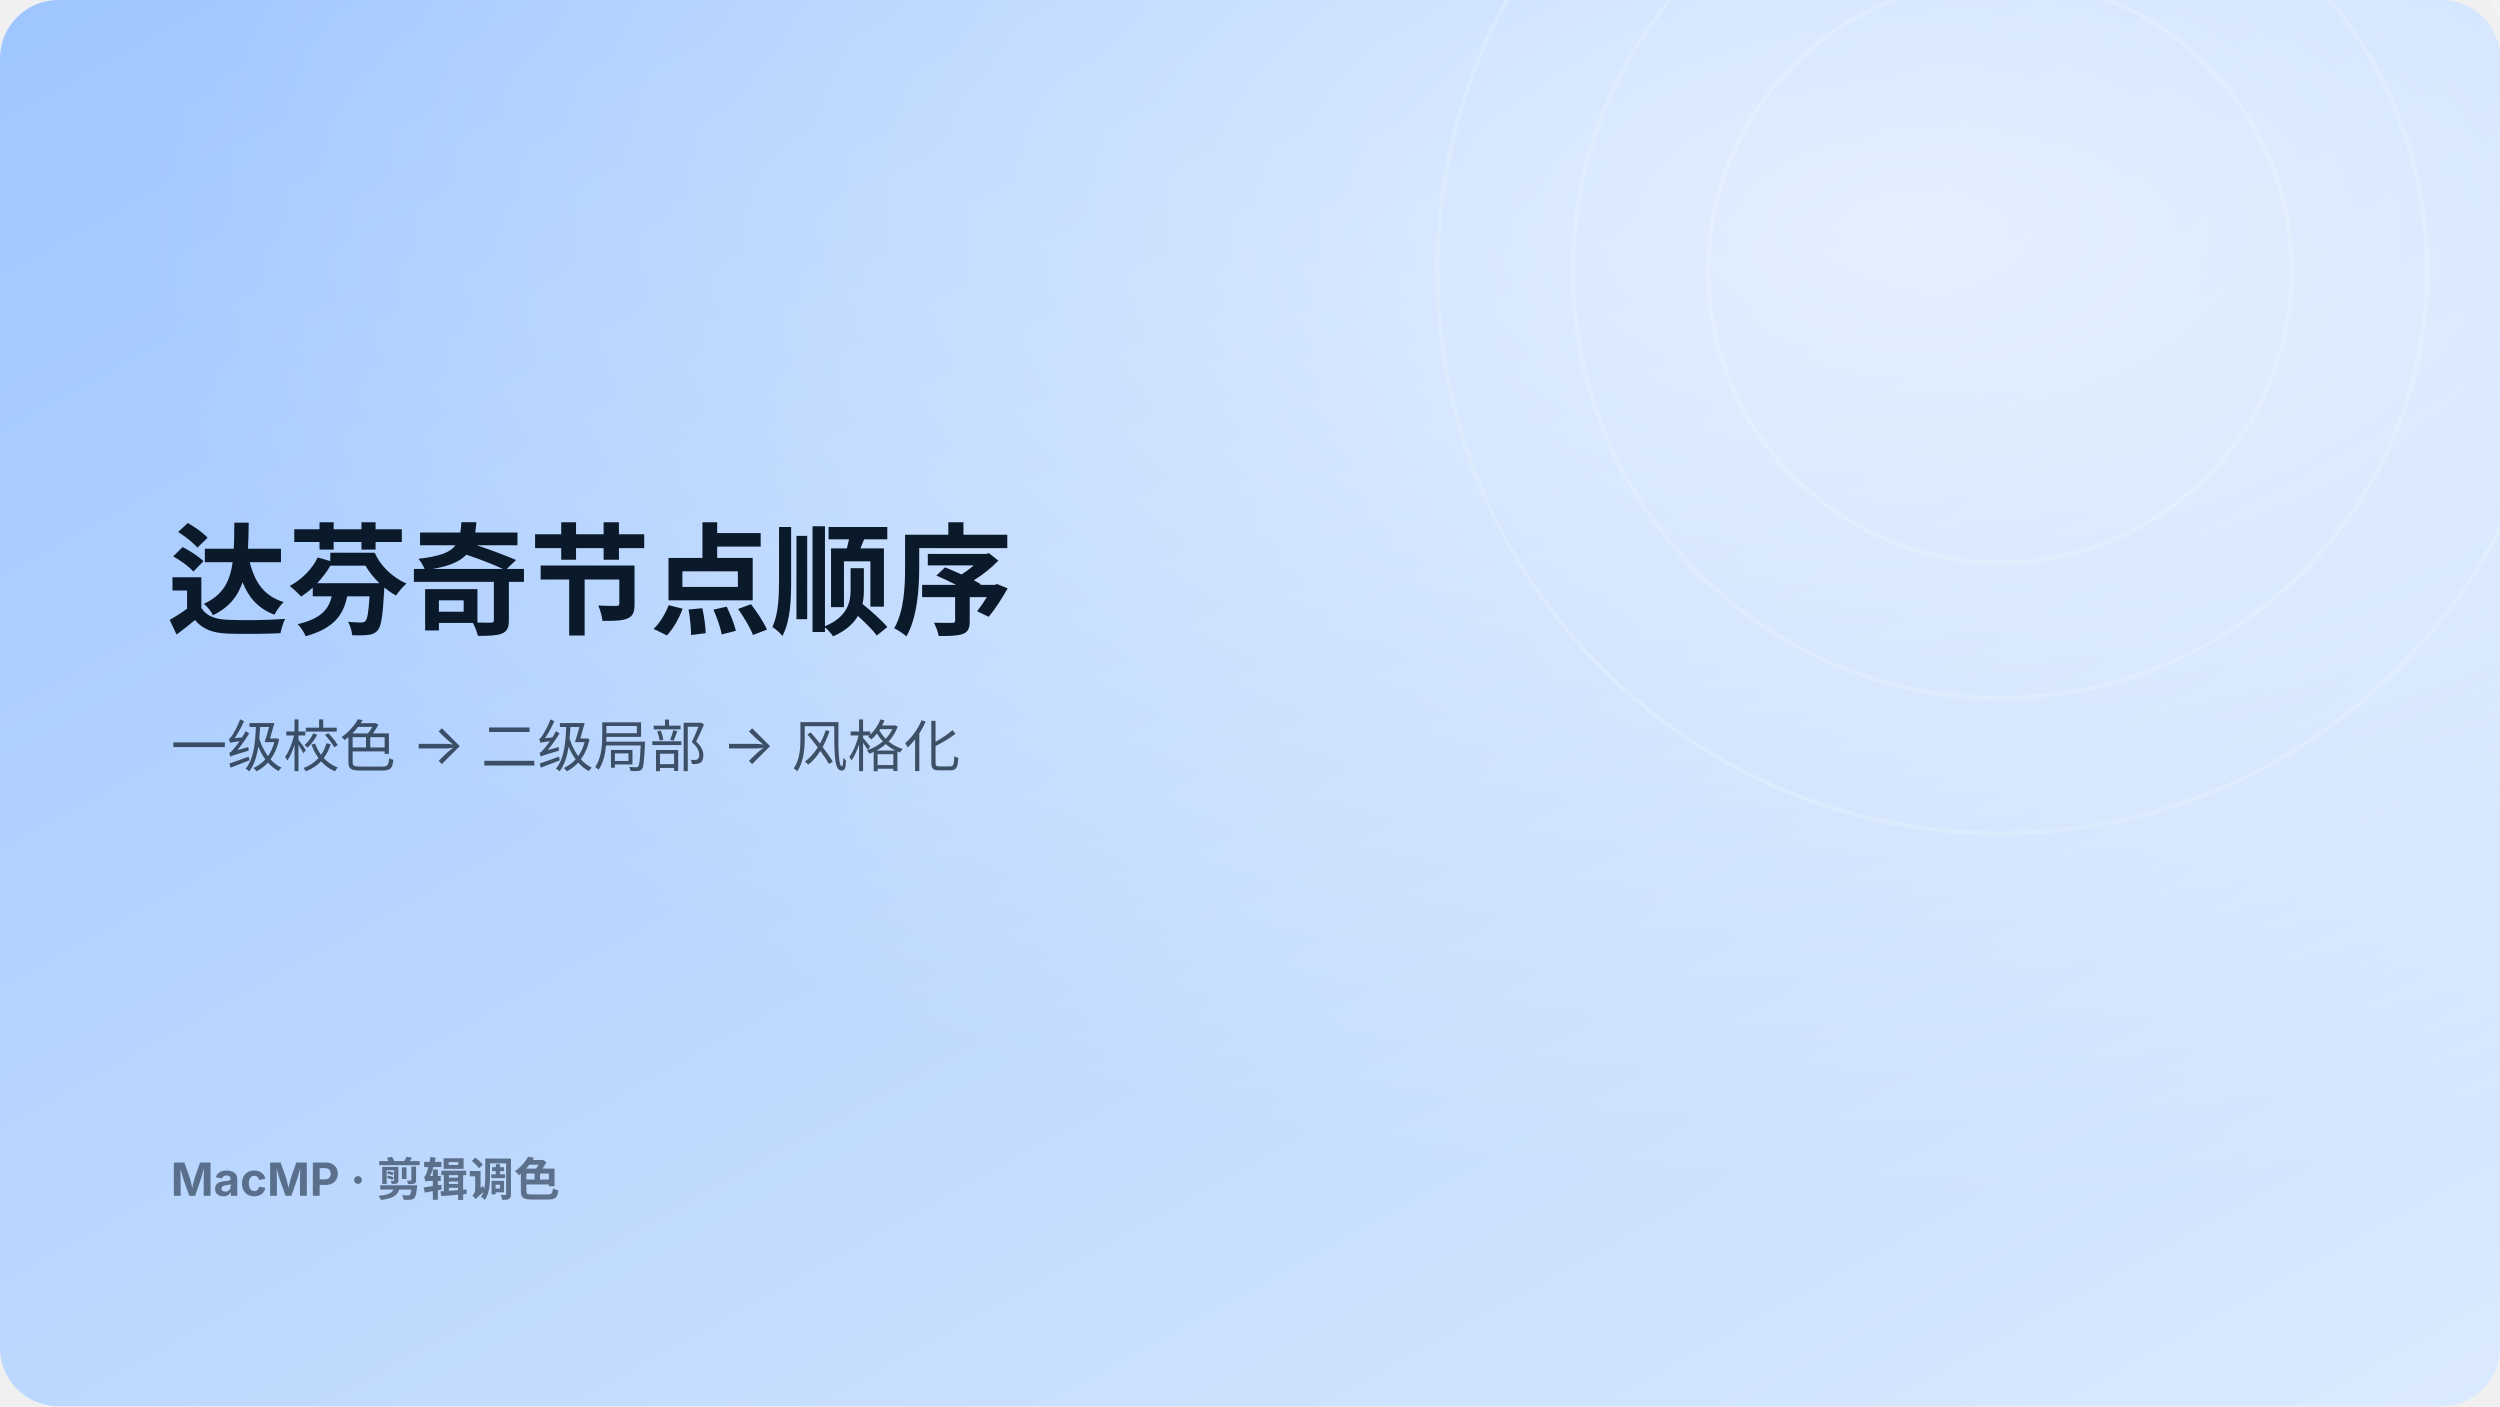
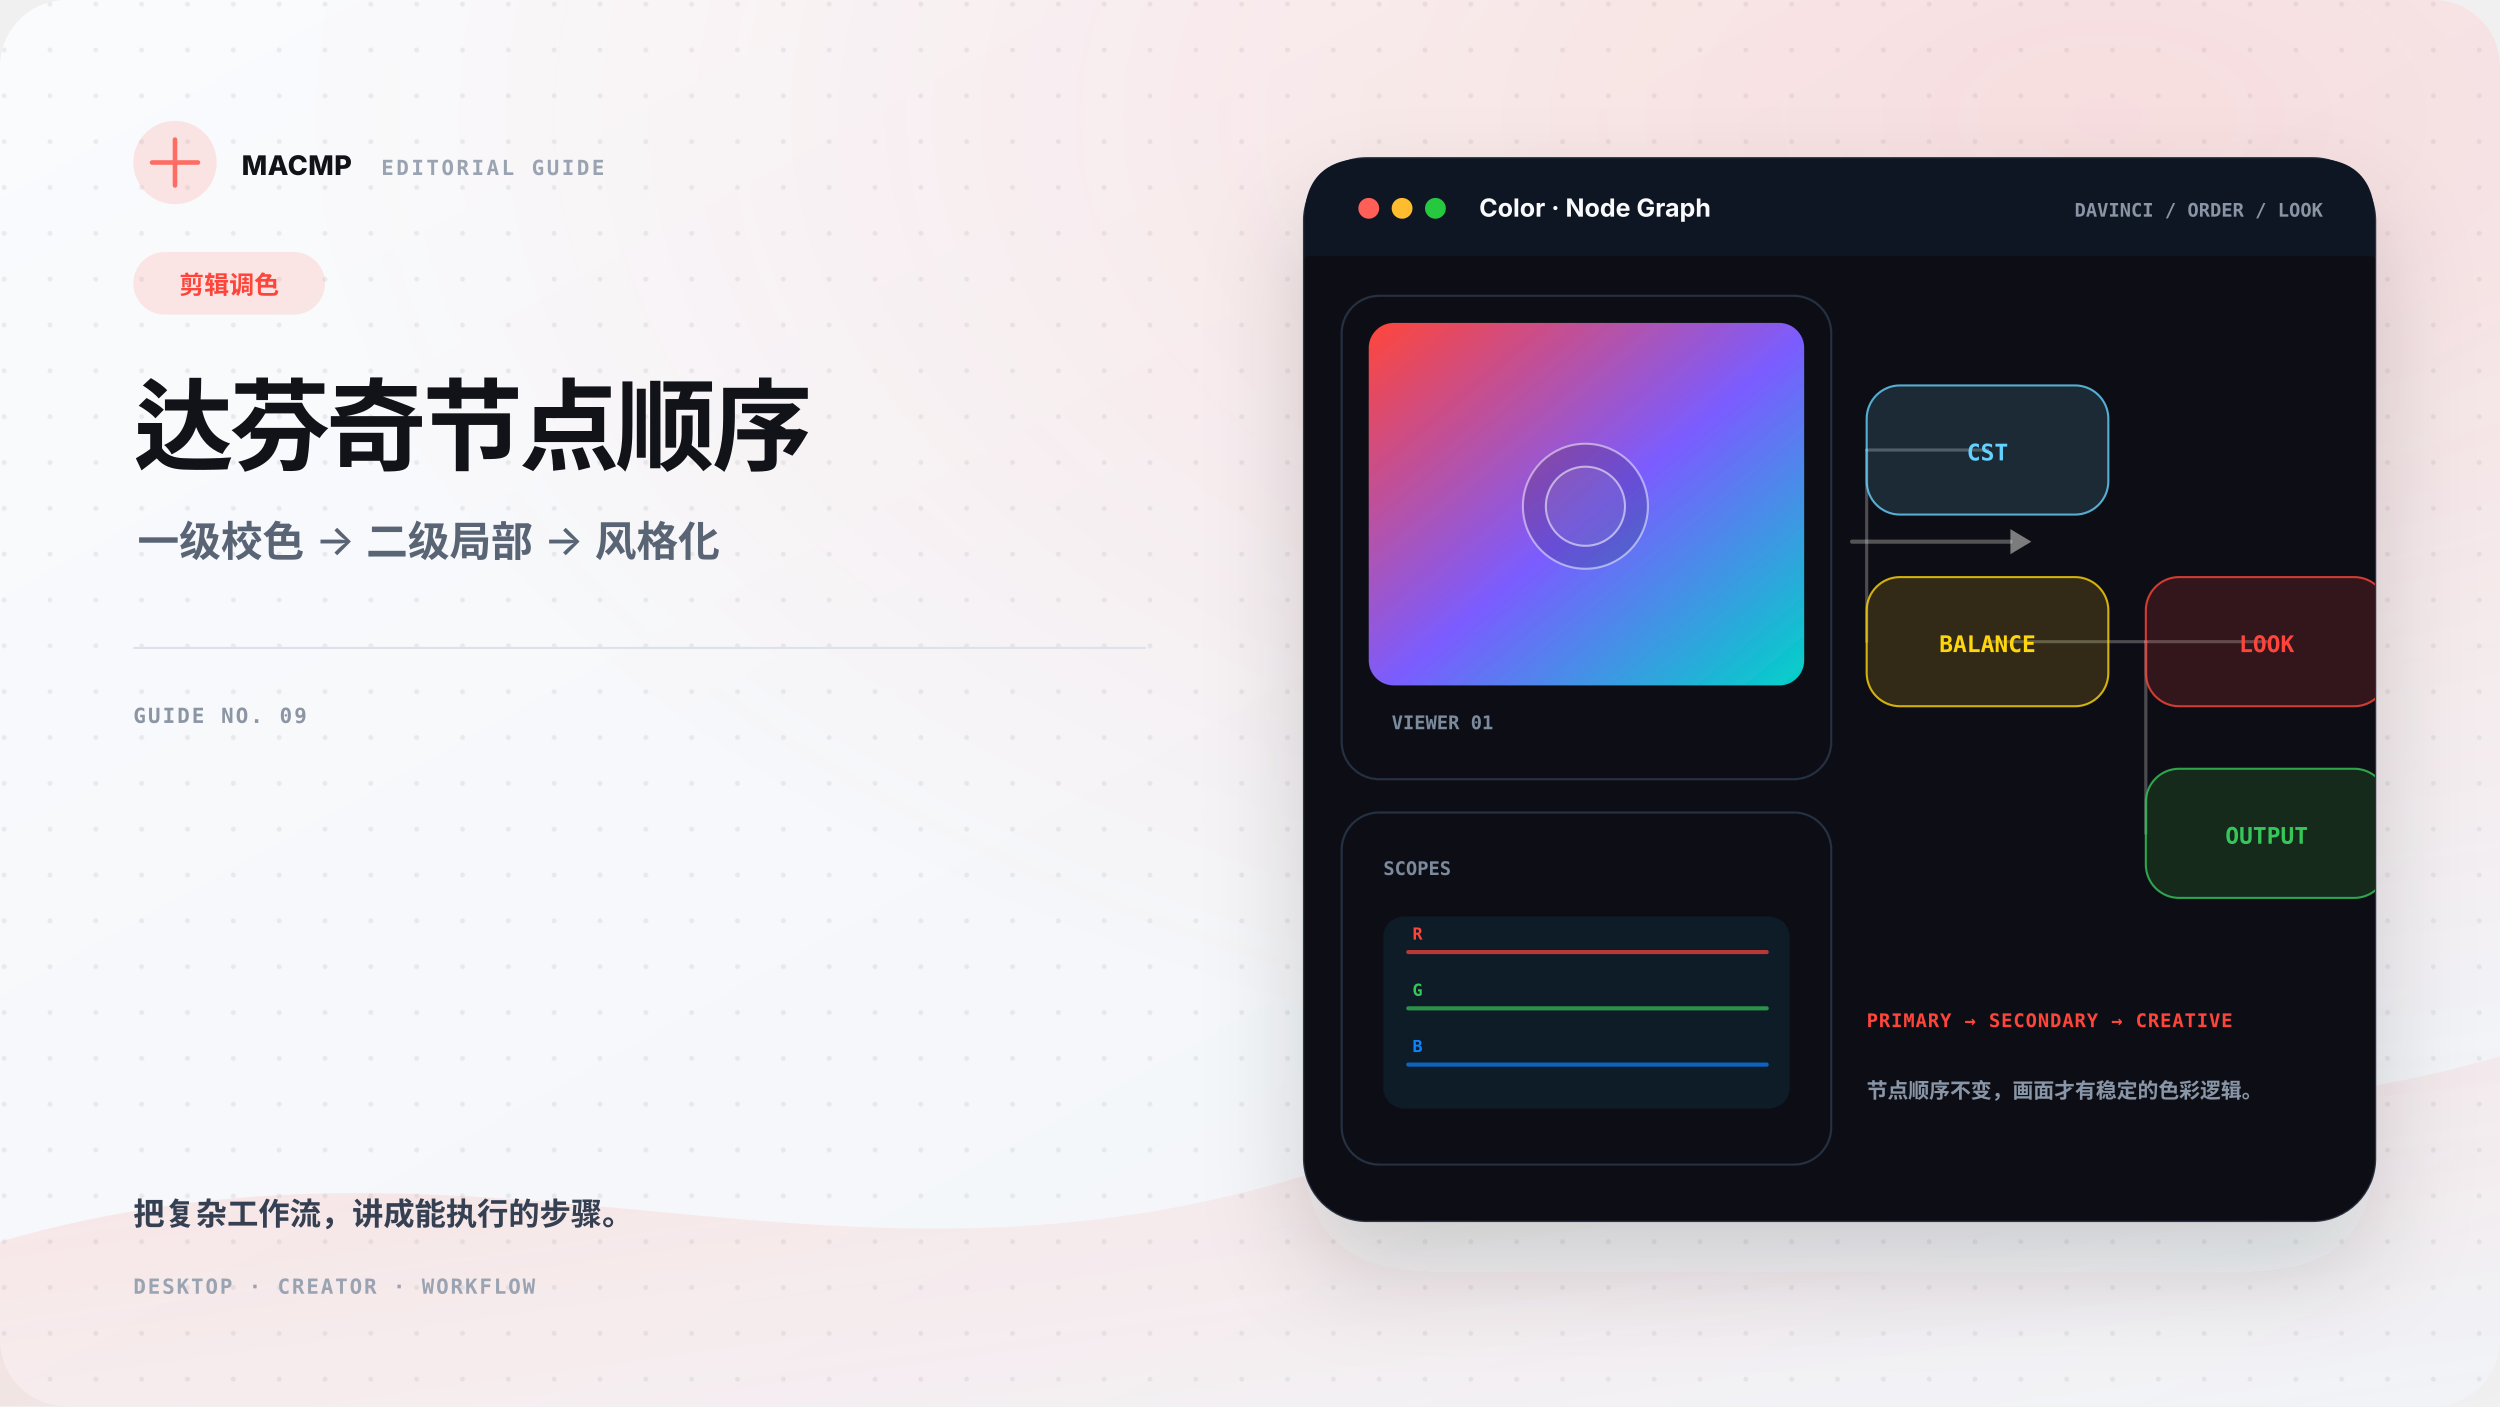
- <svg xmlns="http://www.w3.org/2000/svg" viewBox="0 0 1200 675" role="img" aria-labelledby="t">
+ <svg xmlns="http://www.w3.org/2000/svg" viewBox="0 0 1200 675" role="img" aria-labelledby="title">
  <defs>
-     <linearGradient id="bg" x1="0" y1="0" x2="1" y2="1">
-       <stop offset="0" stop-color="#9ec6ff" />
-       <stop offset="1" stop-color="#dbeafe" />
+     <linearGradient id="page" x1="0" y1="0" x2="1" y2="1">
+       <stop stop-color="#FAFBFD" />
+       <stop offset="1" stop-color="#F1F4F8" />
    </linearGradient>
-     <radialGradient id="glow" cx="76%" cy="16%" r="70%">
-       <stop offset="0" stop-color="#ffffff" stop-opacity=".62" />
-       <stop offset="1" stop-color="#ffffff" stop-opacity="0" />
+     <radialGradient id="halo" cx="84%" cy="8%" r="72%">
+       <stop stop-color="#FF453A" stop-opacity=".15" />
+       <stop offset="1" stop-color="#FF453A" stop-opacity="0" />
    </radialGradient>
+     <linearGradient id="accentWash" x1="0" y1="0" x2="1" y2="1">
+       <stop stop-color="#FF453A" stop-opacity=".13" />
+       <stop offset="1" stop-color="#FF453A" stop-opacity="0" />
+     </linearGradient>
+     <linearGradient id="mediaGradient" x1="0" y1="0" x2="1" y2="1">
+       <stop stop-color="#FF453A" />
+       <stop offset=".52" stop-color="#7B5CFF" />
+       <stop offset="1" stop-color="#00D2C8" />
+     </linearGradient>
+     <filter id="shadow" x="-25%" y="-20%" width="160%" height="170%">
+       <feDropShadow dx="0" dy="24" stdDeviation="24" flood-color="#182033" flood-opacity=".16" />
+     </filter>
+     <pattern id="dots" width="22" height="22" patternUnits="userSpaceOnUse">
+       <circle cx="2" cy="2" r="1.2" fill="#172033" fill-opacity=".07" />
+     </pattern>
+     <clipPath id="windowClip">
+       <rect x="626" y="76" width="514" height="510" rx="30" />
+     </clipPath>
  </defs>
-   <rect width="1200" height="675" rx="28" fill="url(#bg)" />
-   <rect width="1200" height="675" rx="28" fill="url(#glow)" />
-   <g opacity=".18" fill="none" stroke="#fff" stroke-width="2">
-     <circle cx="960" cy="130" r="140" />
-     <circle cx="960" cy="130" r="205" />
-     <circle cx="960" cy="130" r="270" />
+   <rect width="1200" height="675" rx="32" fill="url(#page)" />
+   <rect width="1200" height="675" rx="32" fill="url(#dots)" />
+   <rect width="1200" height="675" rx="32" fill="url(#halo)" />
+   <path d="M0 596 C228 530 393 632 617 567 C823 507 1017 561 1200 507 V675 H0Z" fill="url(#accentWash)" />
+   <g transform="translate(64 58)">
+     <g>
+       <circle cx="20" cy="20" r="20" fill="#FF453A" fill-opacity=".13" />
+       <path d="M20 9 L20 31 M9 20 L31 20" stroke="#FF453A" stroke-width="2.2" stroke-linecap="round" opacity=".75" />
+     </g>
+     <text x="52" y="26" font-family="-apple-system,BlinkMacSystemFont,'PingFang SC','Hiragino Sans GB','Helvetica Neue',sans-serif" font-size="13" font-weight="800" fill="#111318" letter-spacing=".2">MACMP</text>
+     <text x="119" y="26" font-family="'SFMono-Regular',Menlo,Monaco,monospace" font-size="10" font-weight="700" fill="#9AA3B1" letter-spacing="1.2">EDITORIAL GUIDE</text>
+     <rect x="0" y="63" width="92" height="30" rx="15" fill="#FF453A" fill-opacity=".12" />
+     <text x="46" y="83" font-family="-apple-system,BlinkMacSystemFont,'PingFang SC','Hiragino Sans GB','Helvetica Neue',sans-serif" font-size="12" font-weight="750" fill="#FF453A" text-anchor="middle">剪辑调色</text>
+     <text x="0" y="164" font-family="-apple-system,BlinkMacSystemFont,'PingFang SC','Hiragino Sans GB','Helvetica Neue',sans-serif" font-size="48" font-weight="850" fill="#111318" letter-spacing="-1.7">达芬奇节点顺序</text>
+     <text x="2" y="209" font-family="-apple-system,BlinkMacSystemFont,'PingFang SC','Hiragino Sans GB','Helvetica Neue',sans-serif" font-size="20" font-weight="550" fill="#596474">一级校色 → 二级局部 → 风格化</text>
+     <line x1="0" y1="253" x2="486" y2="253" stroke="#DDE2EA" stroke-width="1" />
+     <text x="0" y="289" font-family="'SFMono-Regular',Menlo,Monaco,monospace" font-size="10" font-weight="750" fill="#8C95A3" letter-spacing="1">GUIDE NO. 09</text>
+     <text x="0" y="530" font-family="-apple-system,BlinkMacSystemFont,'PingFang SC','Hiragino Sans GB','Helvetica Neue',sans-serif" font-size="15" font-weight="650" fill="#354052">把复杂工作流，讲成能执行的步骤。</text>
+     <text x="0" y="563" font-family="'SFMono-Regular',Menlo,Monaco,monospace" font-size="10" font-weight="700" fill="#9AA3B1" letter-spacing=".9">DESKTOP · CREATOR · WORKFLOW</text>
  </g>
-   <text x="80" y="300" font-family="-apple-system,BlinkMacSystemFont,PingFang SC,Helvetica Neue,sans-serif" font-size="58" font-weight="800" fill="#0b1a2b">达芬奇节点顺序</text>
-   <text x="82" y="368" font-family="-apple-system,BlinkMacSystemFont,PingFang SC,Helvetica Neue,sans-serif" font-size="27" fill="#0b1a2b" opacity=".72">一级校色 → 二级局部 → 风格化</text>
-   <text x="82" y="574" font-family="-apple-system,BlinkMacSystemFont,PingFang SC,Helvetica Neue,sans-serif" font-size="22" font-weight="700" fill="#0b1a2b" opacity=".55">MacMP · 剪辑调色</text>
+   <g filter="url(#shadow)">
+     <rect x="626" y="76" width="514" height="510" rx="30" fill="#0B0F16" stroke="#2A3444" stroke-width="1.2" />
+     <path d="M626 106 Q626 76 656 76 H1110 Q1140 76 1140 106 V123 H626 Z" fill="#111722" />
+     <circle cx="657" cy="100" r="5" fill="#FF5F57" fill-opacity="1" stroke="none" stroke-opacity="1" stroke-width="1" />
+     <circle cx="673" cy="100" r="5" fill="#FEBC2E" fill-opacity="1" stroke="none" stroke-opacity="1" stroke-width="1" />
+     <circle cx="689" cy="100" r="5" fill="#28C840" fill-opacity="1" stroke="none" stroke-opacity="1" stroke-width="1" />
+     <text x="710" y="104" font-family="-apple-system,BlinkMacSystemFont,'PingFang SC','Hiragino Sans GB','Helvetica Neue',sans-serif" font-size="12" font-weight="700" fill="#F8FAFC">Color · Node Graph</text>
+     <text x="1115" y="104" font-family="'SFMono-Regular',Menlo,Monaco,monospace" font-size="9" font-weight="700" fill="#8994A5" text-anchor="end">DAVINCI  /  ORDER  /  LOOK</text>
+     <g clip-path="url(#windowClip)">
+       <rect x="626" y="123" width="514" height="463" fill="#0B0F16" />
+       <rect x="626" y="123" width="514" height="463" fill="#FF453A" fill-opacity=".025" />
+       <rect x="644" y="142" width="235" height="232" rx="18" fill="#0C1118" fill-opacity="1" stroke="#253043" stroke-opacity="1" stroke-width="1" />
+       <rect x="657" y="155" width="209" height="174" rx="12" fill="url(#mediaGradient)" fill-opacity="1" stroke="none" stroke-opacity="1" stroke-width="1" />
+       <circle cx="761" cy="243" r="30" fill="#000" fill-opacity="0.16" stroke="#FFFFFF" stroke-opacity="0.5" stroke-width="1" />
+       <circle cx="761" cy="243" r="19" fill="#FFFFFF" fill-opacity="0.08" stroke="#FFFFFF" stroke-opacity="0.55" stroke-width="1" />
+       <text x="668" y="350" font-family="'SFMono-Regular',Menlo,Monaco,monospace" font-size="9" font-weight="750" fill="#7D8A9D" fill-opacity="1" text-anchor="start">VIEWER  01</text>
+       <rect x="644" y="390" width="235" height="169" rx="18" fill="#0C1118" fill-opacity="1" stroke="#253043" stroke-opacity="1" stroke-width="1" />
+       <text x="664" y="420" font-family="'SFMono-Regular',Menlo,Monaco,monospace" font-size="9" font-weight="750" fill="#7D8A9D" fill-opacity="1" text-anchor="start">SCOPES</text>
+       <rect x="664" y="440" width="195" height="92" rx="10" fill="#111B28" fill-opacity="1" stroke="none" stroke-opacity="1" stroke-width="1" />
+       <line x1="676" y1="457" x2="848" y2="457" stroke="#FF453A" stroke-width="2" stroke-opacity="0.7" stroke-linecap="round" />
+       <text x="678" y="451" font-family="'SFMono-Regular',Menlo,Monaco,monospace" font-size="8" font-weight="700" fill="#FF453A" fill-opacity="1" text-anchor="start">R</text>
+       <line x1="676" y1="484" x2="848" y2="484" stroke="#34C759" stroke-width="2" stroke-opacity="0.7" stroke-linecap="round" />
+       <text x="678" y="478" font-family="'SFMono-Regular',Menlo,Monaco,monospace" font-size="8" font-weight="700" fill="#34C759" fill-opacity="1" text-anchor="start">G</text>
+       <line x1="676" y1="511" x2="848" y2="511" stroke="#0A84FF" stroke-width="2" stroke-opacity="0.7" stroke-linecap="round" />
+       <text x="678" y="505" font-family="'SFMono-Regular',Menlo,Monaco,monospace" font-size="8" font-weight="700" fill="#0A84FF" fill-opacity="1" text-anchor="start">B</text>
+       <line x1="889" y1="260" x2="965" y2="260" stroke="#FFFFFF" stroke-width="2" stroke-opacity="0.28" stroke-linecap="round" />
+       <path d="M965 254 l10 6 -10 6z" fill="#FFFFFF" fill-opacity=".45" />
+       <line x1="954" y1="216" x2="896" y2="216" stroke="#FFFFFF" stroke-width="1.5" stroke-opacity="0.25" stroke-linecap="round" />
+       <line x1="896" y1="216" x2="896" y2="308" stroke="#FFFFFF" stroke-width="1.5" stroke-opacity="0.25" stroke-linecap="round" />
+       <line x1="954" y1="308" x2="1030" y2="308" stroke="#FFFFFF" stroke-width="1.5" stroke-opacity="0.25" stroke-linecap="round" />
+       <line x1="1088" y1="308" x2="1030" y2="308" stroke="#FFFFFF" stroke-width="1.5" stroke-opacity="0.25" stroke-linecap="round" />
+       <line x1="1030" y1="308" x2="1030" y2="400" stroke="#FFFFFF" stroke-width="1.5" stroke-opacity="0.25" stroke-linecap="round" />
+       <rect x="896" y="185" width="116" height="62" rx="16" fill="#64D2FF" fill-opacity="0.14" stroke="#64D2FF" stroke-opacity="0.8" stroke-width="1" />
+       <text x="954" y="221" font-family="'SFMono-Regular',Menlo,Monaco,monospace" font-size="11" font-weight="800" fill="#64D2FF" fill-opacity="1" text-anchor="middle">CST</text>
+       <rect x="896" y="277" width="116" height="62" rx="16" fill="#FFD60A" fill-opacity="0.14" stroke="#FFD60A" stroke-opacity="0.8" stroke-width="1" />
+       <text x="954" y="313" font-family="'SFMono-Regular',Menlo,Monaco,monospace" font-size="11" font-weight="800" fill="#FFD60A" fill-opacity="1" text-anchor="middle">BALANCE</text>
+       <rect x="1030" y="277" width="116" height="62" rx="16" fill="#FF453A" fill-opacity="0.14" stroke="#FF453A" stroke-opacity="0.8" stroke-width="1" />
+       <text x="1088" y="313" font-family="'SFMono-Regular',Menlo,Monaco,monospace" font-size="11" font-weight="800" fill="#FF453A" fill-opacity="1" text-anchor="middle">LOOK</text>
+       <rect x="1030" y="369" width="116" height="62" rx="16" fill="#34C759" fill-opacity="0.14" stroke="#34C759" stroke-opacity="0.8" stroke-width="1" />
+       <text x="1088" y="405" font-family="'SFMono-Regular',Menlo,Monaco,monospace" font-size="11" font-weight="800" fill="#34C759" fill-opacity="1" text-anchor="middle">OUTPUT</text>
+       <text x="896" y="493" font-family="'SFMono-Regular',Menlo,Monaco,monospace" font-size="9" font-weight="750" fill="#FF453A" fill-opacity="1" text-anchor="start" letter-spacing="0.45">PRIMARY  →  SECONDARY  →  CREATIVE</text>
+       <text x="896" y="527" font-family="-apple-system,BlinkMacSystemFont,'PingFang SC','Hiragino Sans GB','Helvetica Neue',sans-serif" font-size="10" font-weight="600" fill="#8996A8" fill-opacity="1" text-anchor="start">节点顺序不变，画面才有稳定的色彩逻辑。</text>
+     </g>
+   </g>
</svg>
